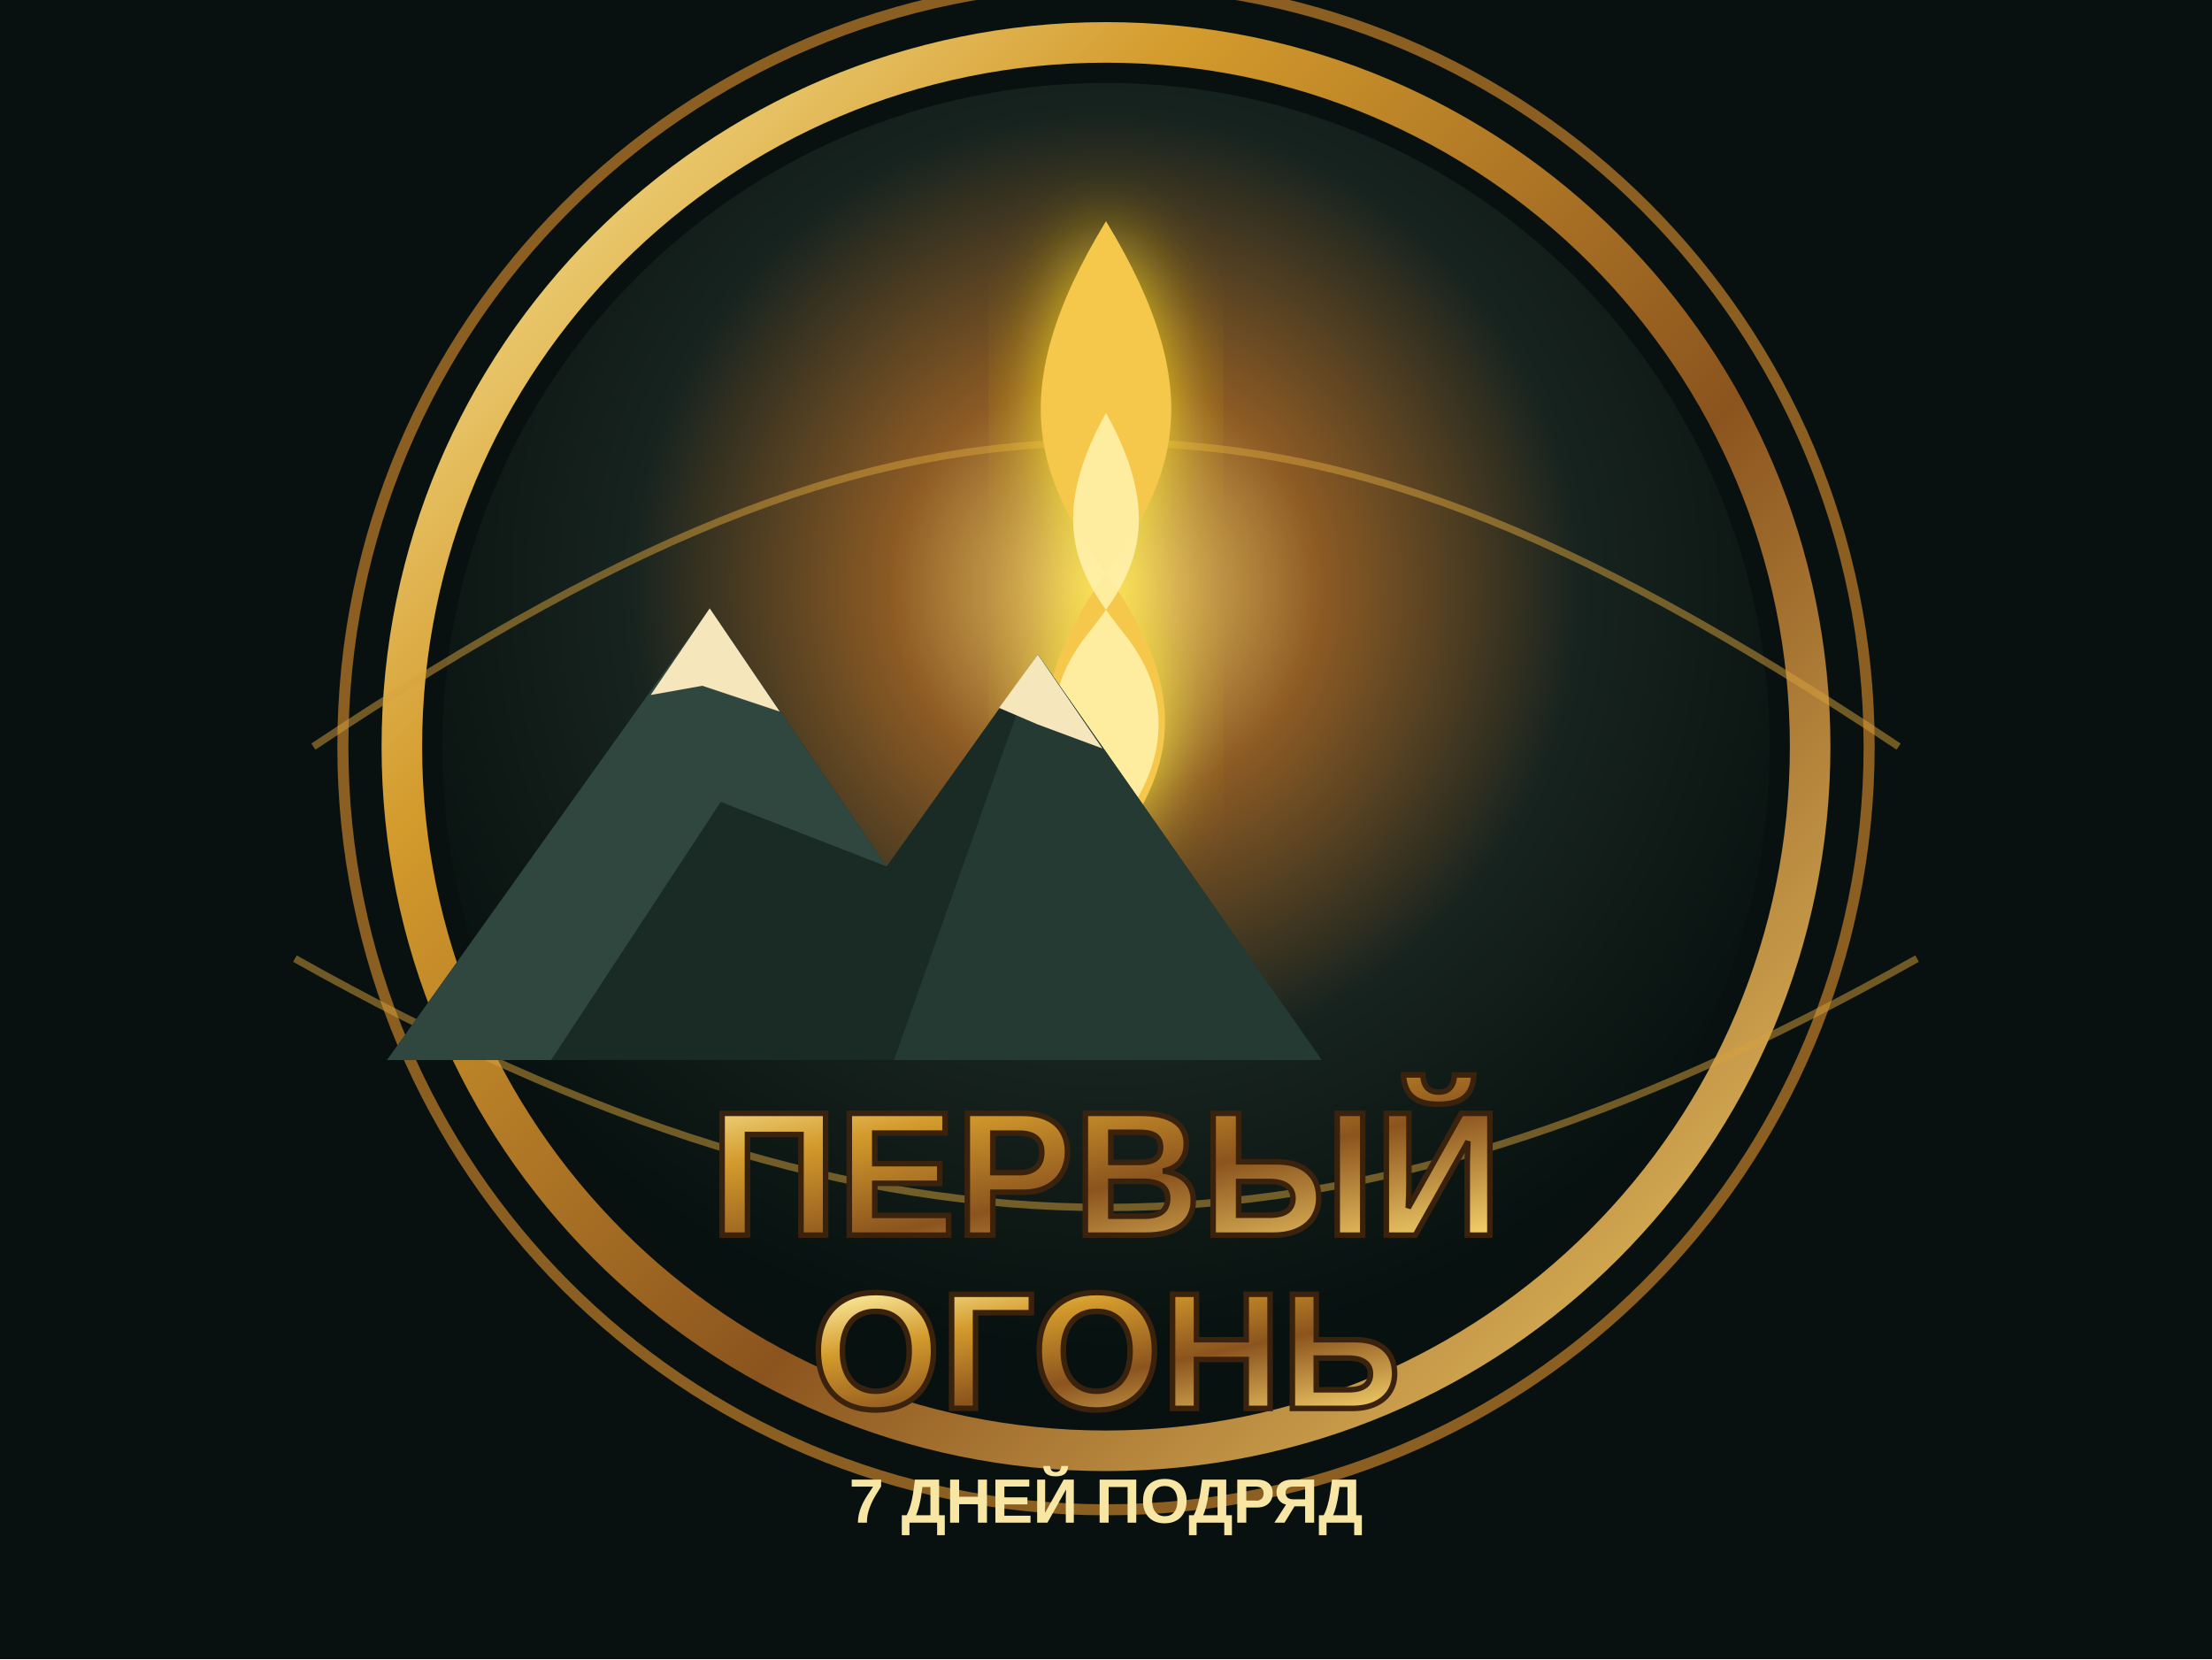
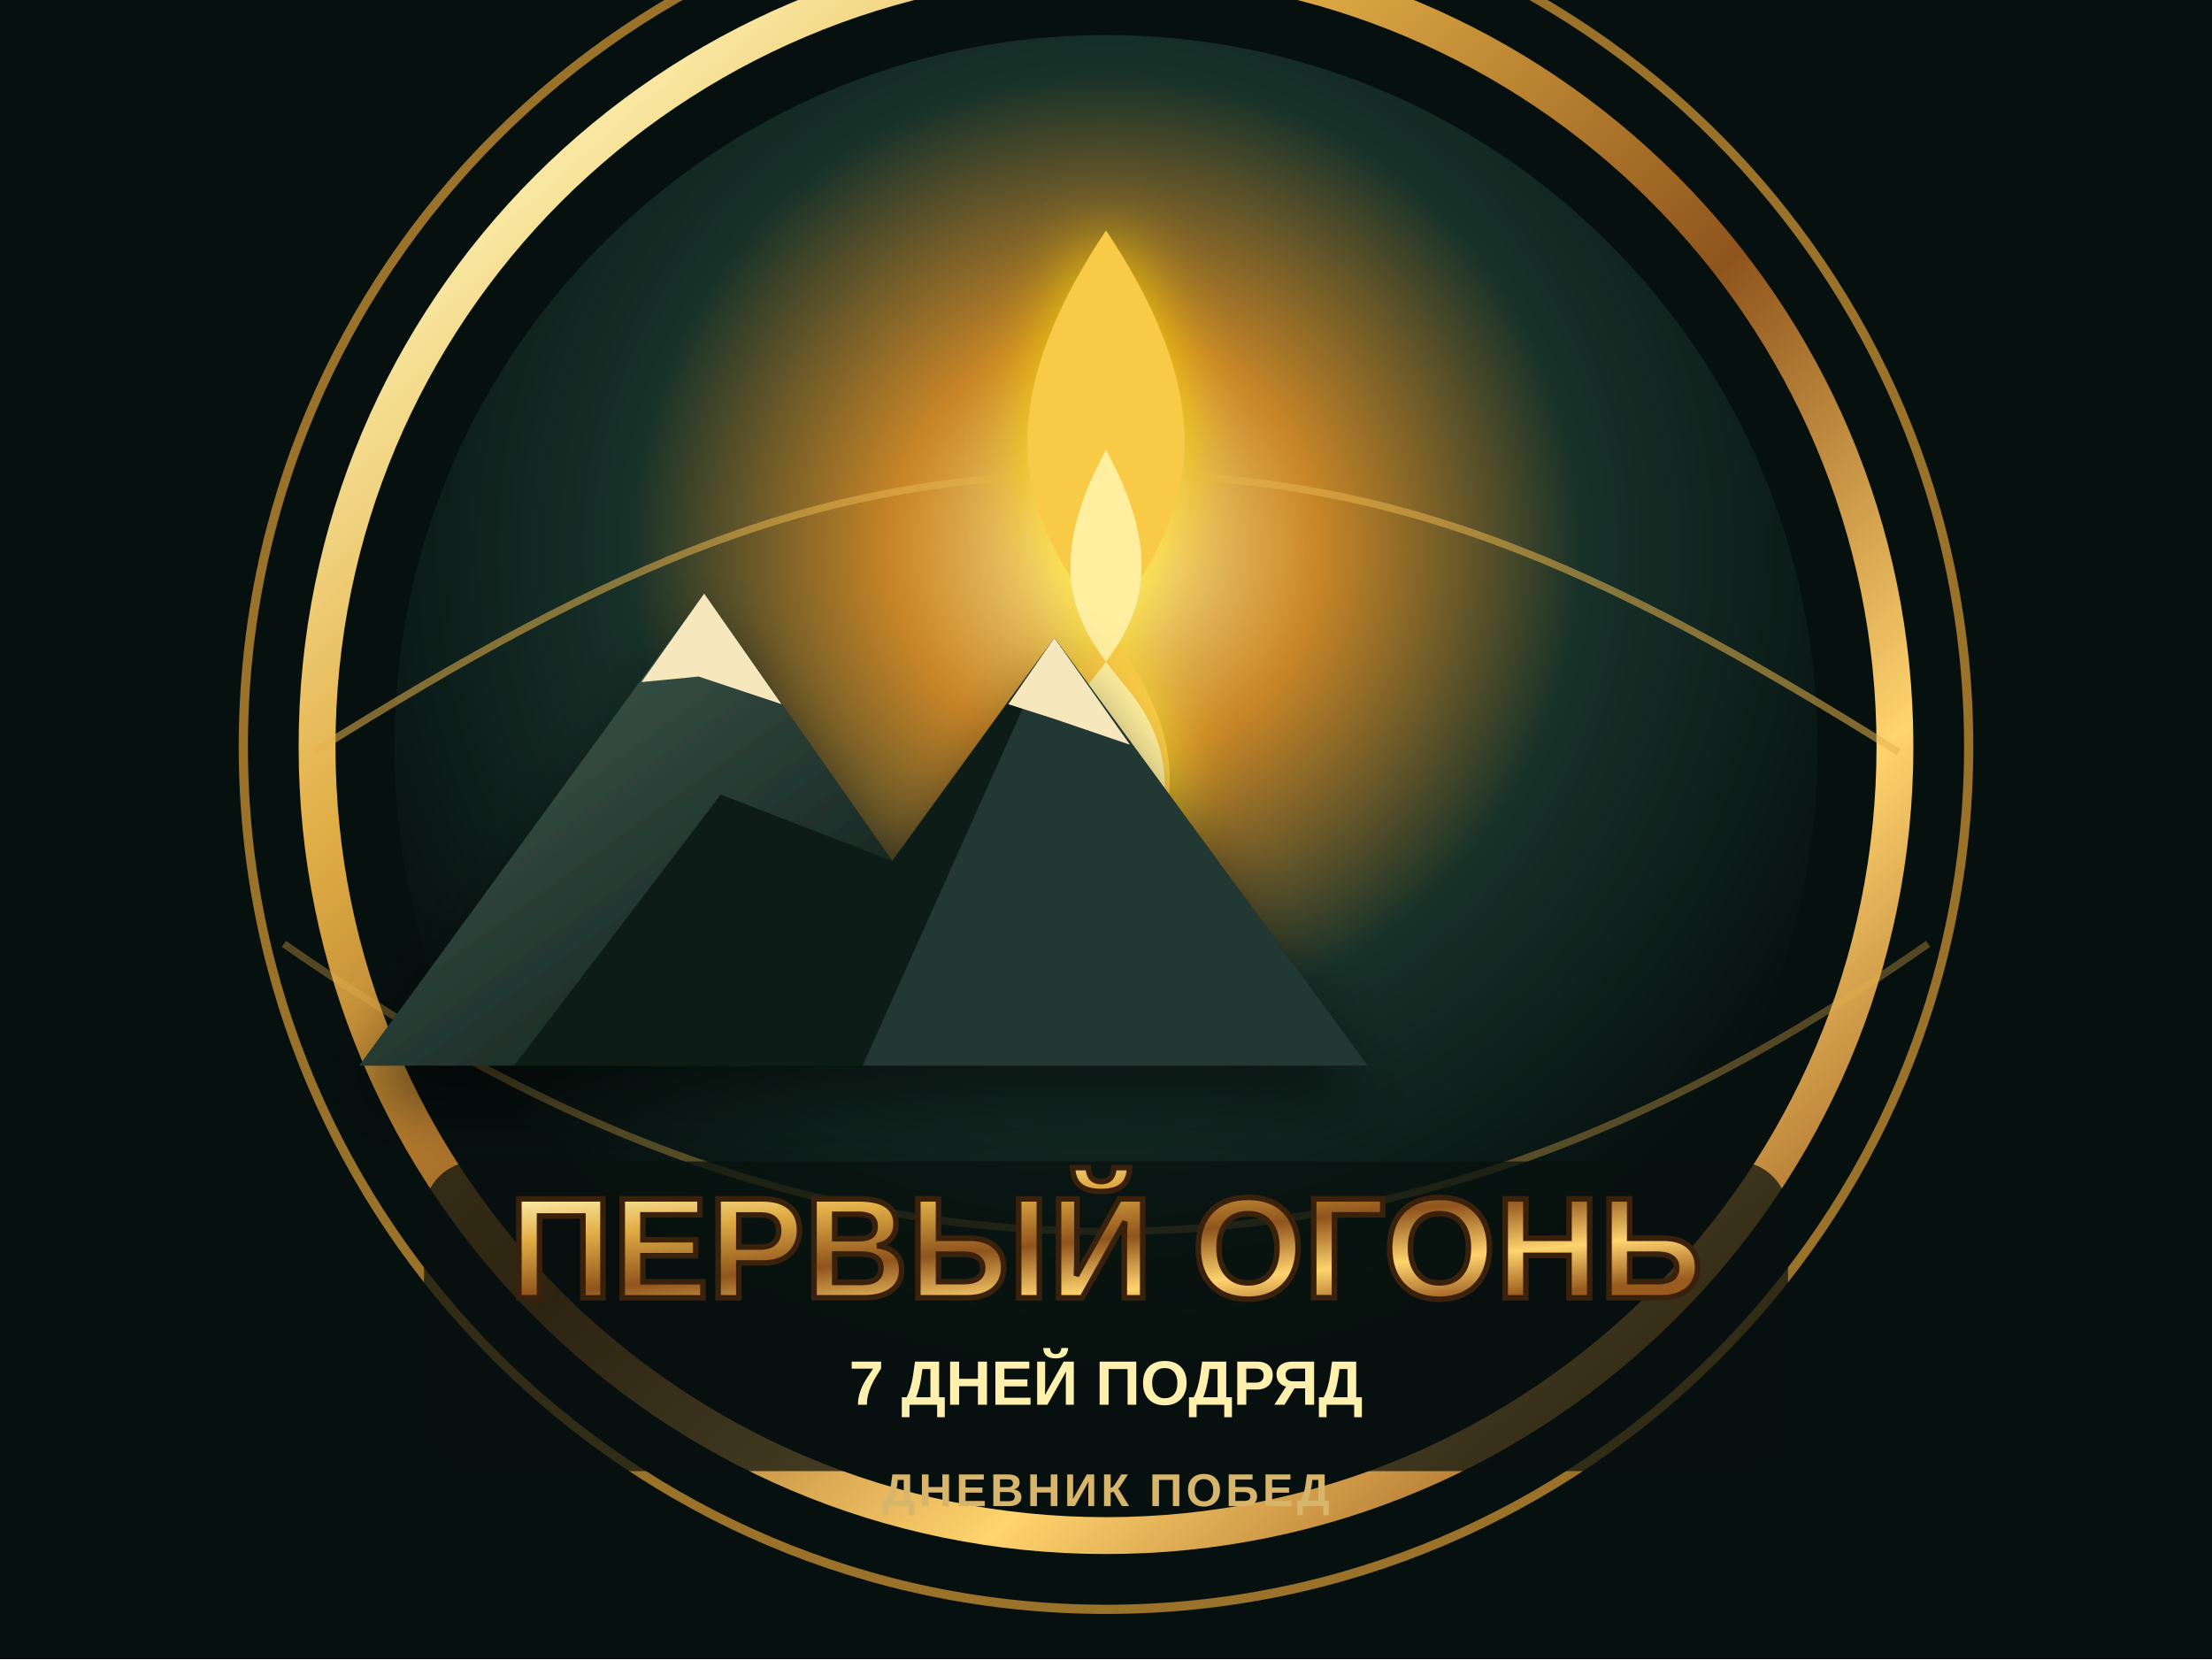
<svg xmlns="http://www.w3.org/2000/svg" viewBox="0 0 1200 900" role="img" aria-labelledby="title desc">
  <defs>
-     <radialGradient id="sky" cx="50%" cy="38%" r="58%">
-       <stop offset="0%" stop-color="#f7d36a" />
-       <stop offset="28%" stop-color="#8d5b24" />
-       <stop offset="62%" stop-color="#17231f" />
-       <stop offset="100%" stop-color="#07110f" />
+     <radialGradient id="aura" cx="50%" cy="36%" r="58%">
+       <stop offset="0%" stop-color="#ffe98d" />
+       <stop offset="26%" stop-color="#c98628" />
+       <stop offset="58%" stop-color="#173129" />
+       <stop offset="100%" stop-color="#06100e" />
    </radialGradient>
-     <linearGradient id="gold" x1="0%" y1="0%" x2="100%" y2="100%">
-       <stop offset="0%" stop-color="#fff2a8" />
-       <stop offset="28%" stop-color="#d39a2c" />
-       <stop offset="60%" stop-color="#8b541e" />
-       <stop offset="100%" stop-color="#f4d06a" />
+     <linearGradient id="gold" x1="12%" y1="8%" x2="88%" y2="94%">
+       <stop offset="0%" stop-color="#fff6b8" />
+       <stop offset="24%" stop-color="#e2ae46" />
+       <stop offset="52%" stop-color="#8f541c" />
+       <stop offset="78%" stop-color="#ffd36e" />
+       <stop offset="100%" stop-color="#9a5b1e" />
    </linearGradient>
-     <filter id="glow" x="-40%" y="-40%" width="180%" height="180%">
-       <feGaussianBlur stdDeviation="20" result="blur" />
-       <feColorMatrix in="blur" type="matrix" values="1 0 0 0 1 0 0.68 0 0 0.42 0 0 0.18 0 0 0 0 0 .85 0" />
+     <linearGradient id="ridge" x1="18%" y1="12%" x2="78%" y2="86%">
+       <stop offset="0%" stop-color="#415d50" />
+       <stop offset="100%" stop-color="#14231f" />
+     </linearGradient>
+     <filter id="softGlow" x="-40%" y="-40%" width="180%" height="180%">
+       <feGaussianBlur stdDeviation="18" result="blur" />
+       <feColorMatrix in="blur" type="matrix" values="1 0 0 0 1 0 .62 0 0 .36 0 0 .08 0 0 0 0 0 .88 0" />
      <feMerge>
        <feMergeNode />
        <feMergeNode in="SourceGraphic" />
      </feMerge>
    </filter>
+     <filter id="shadow" x="-30%" y="-30%" width="160%" height="160%">
+       <feDropShadow dx="0" dy="18" stdDeviation="18" flood-color="#020504" flood-opacity=".55" />
+     </filter>
  </defs>
-   <rect width="1200" height="900" fill="#08110f" />
-   <circle cx="600" cy="405" r="360" fill="url(#sky)" />
-   <circle cx="600" cy="405" r="382" fill="none" stroke="url(#gold)" stroke-width="22" />
-   <circle cx="600" cy="405" r="414" fill="none" stroke="#b77927" stroke-width="6" opacity=".75" />
-   <g opacity=".5" stroke="#d7a23b" stroke-width="4" fill="none">
-     <path d="M170 405c180-120 300-165 430-165s250 45 430 165" />
-     <path d="M160 520c160 90 300 135 440 135s280-45 440-135" />
+   <rect width="1200" height="900" fill="#06100e" />
+   <circle cx="600" cy="405" r="386" fill="url(#aura)" />
+   <circle cx="600" cy="405" r="428" fill="none" stroke="url(#gold)" stroke-width="20" />
+   <circle cx="600" cy="405" r="468" fill="none" stroke="#d89b36" stroke-width="5" opacity=".7" />
+   <path d="M170 408c166-104 274-151 430-151s264 47 430 151" fill="none" stroke="#e4b24c" stroke-width="4" opacity=".55" />
+   <path d="M154 512c150 105 292 156 446 156s296-51 446-156" fill="none" stroke="#e4b24c" stroke-width="4" opacity=".35" />
+   <g filter="url(#softGlow)">
+     <path d="M600 125c72 108 39 164 1 214-40 52-54 101-1 161 53-60 39-109-1-161-38-50-71-106 1-214z" fill="#f8ca45" />
+     <path d="M600 244c37 68 14 99-12 130-30 37-26 79 12 121 38-42 42-84 12-121-26-31-49-62-12-130z" fill="#fff0a3" opacity=".95" />
  </g>
-   <g filter="url(#glow)">
-     <path d="M600 120c58 95 35 142 0 191-37 52-48 98 0 154 48-56 37-102 0-154-35-49-58-96 0-191z" fill="#f5c84b" />
-     <path d="M600 224c34 61 13 91-10 120-28 35-24 75 10 112 34-37 38-77 10-112-23-29-44-59-10-120z" fill="#fff1a8" opacity=".9" />
+   <g filter="url(#shadow)">
+     <path d="M195 578 382 322l102 145 88-121 170 232z" fill="#101c19" />
+     <path d="M382 322 484 467l-93-36-112 147h-84z" fill="url(#ridge)" />
+     <path d="M572 346 742 578H468z" fill="#203730" />
+     <path d="M348 370 382 322l42 60-45-15zM547 382l25-36 41 58-41-14z" fill="#f7e7bd" />
  </g>
-   <g>
-     <path d="M210 575 385 330l96 140 82-115 154 220z" fill="#1a2a25" />
-     <path d="M385 330 481 470l-90-35-92 140H210z" fill="#30473f" />
-     <path d="M563 355 717 575H485z" fill="#263a34" />
-     <path d="M353 377 385 330l38 56-42-14zM542 384l21-29 35 51-35-13z" fill="#f6e6bc" />
-   </g>
-   <text x="600" y="670" text-anchor="middle" font-family="Arial Black, Arial, sans-serif" font-size="96" font-weight="900" fill="url(#gold)" stroke="#3b220d" stroke-width="3">ПЕРВЫЙ</text>
-   <text x="600" y="764" text-anchor="middle" font-family="Arial Black, Arial, sans-serif" font-size="90" font-weight="900" fill="url(#gold)" stroke="#3b220d" stroke-width="3">ОГОНЬ</text>
-   <text x="600" y="826" text-anchor="middle" font-family="Arial, sans-serif" font-size="34" font-weight="800" fill="#f8e7a4">7 ДНЕЙ ПОДРЯД</text>
+   <rect x="230" y="630" width="740" height="168" rx="28" fill="#07100e" opacity=".72" />
+   <text x="600" y="704" text-anchor="middle" font-family="Arial Black, Arial, sans-serif" font-size="78" font-weight="900" fill="url(#gold)" stroke="#3a210c" stroke-width="3">ПЕРВЫЙ ОГОНЬ</text>
+   <text x="600" y="762" text-anchor="middle" font-family="Arial, sans-serif" font-size="34" font-weight="900" fill="#fff0ad">7 ДНЕЙ ПОДРЯД</text>
+   <text x="600" y="817" text-anchor="middle" font-family="Arial, sans-serif" font-size="25" font-weight="800" fill="#d7b56a" letter-spacing="2">ДНЕВНИК ПОБЕД</text>
</svg>
